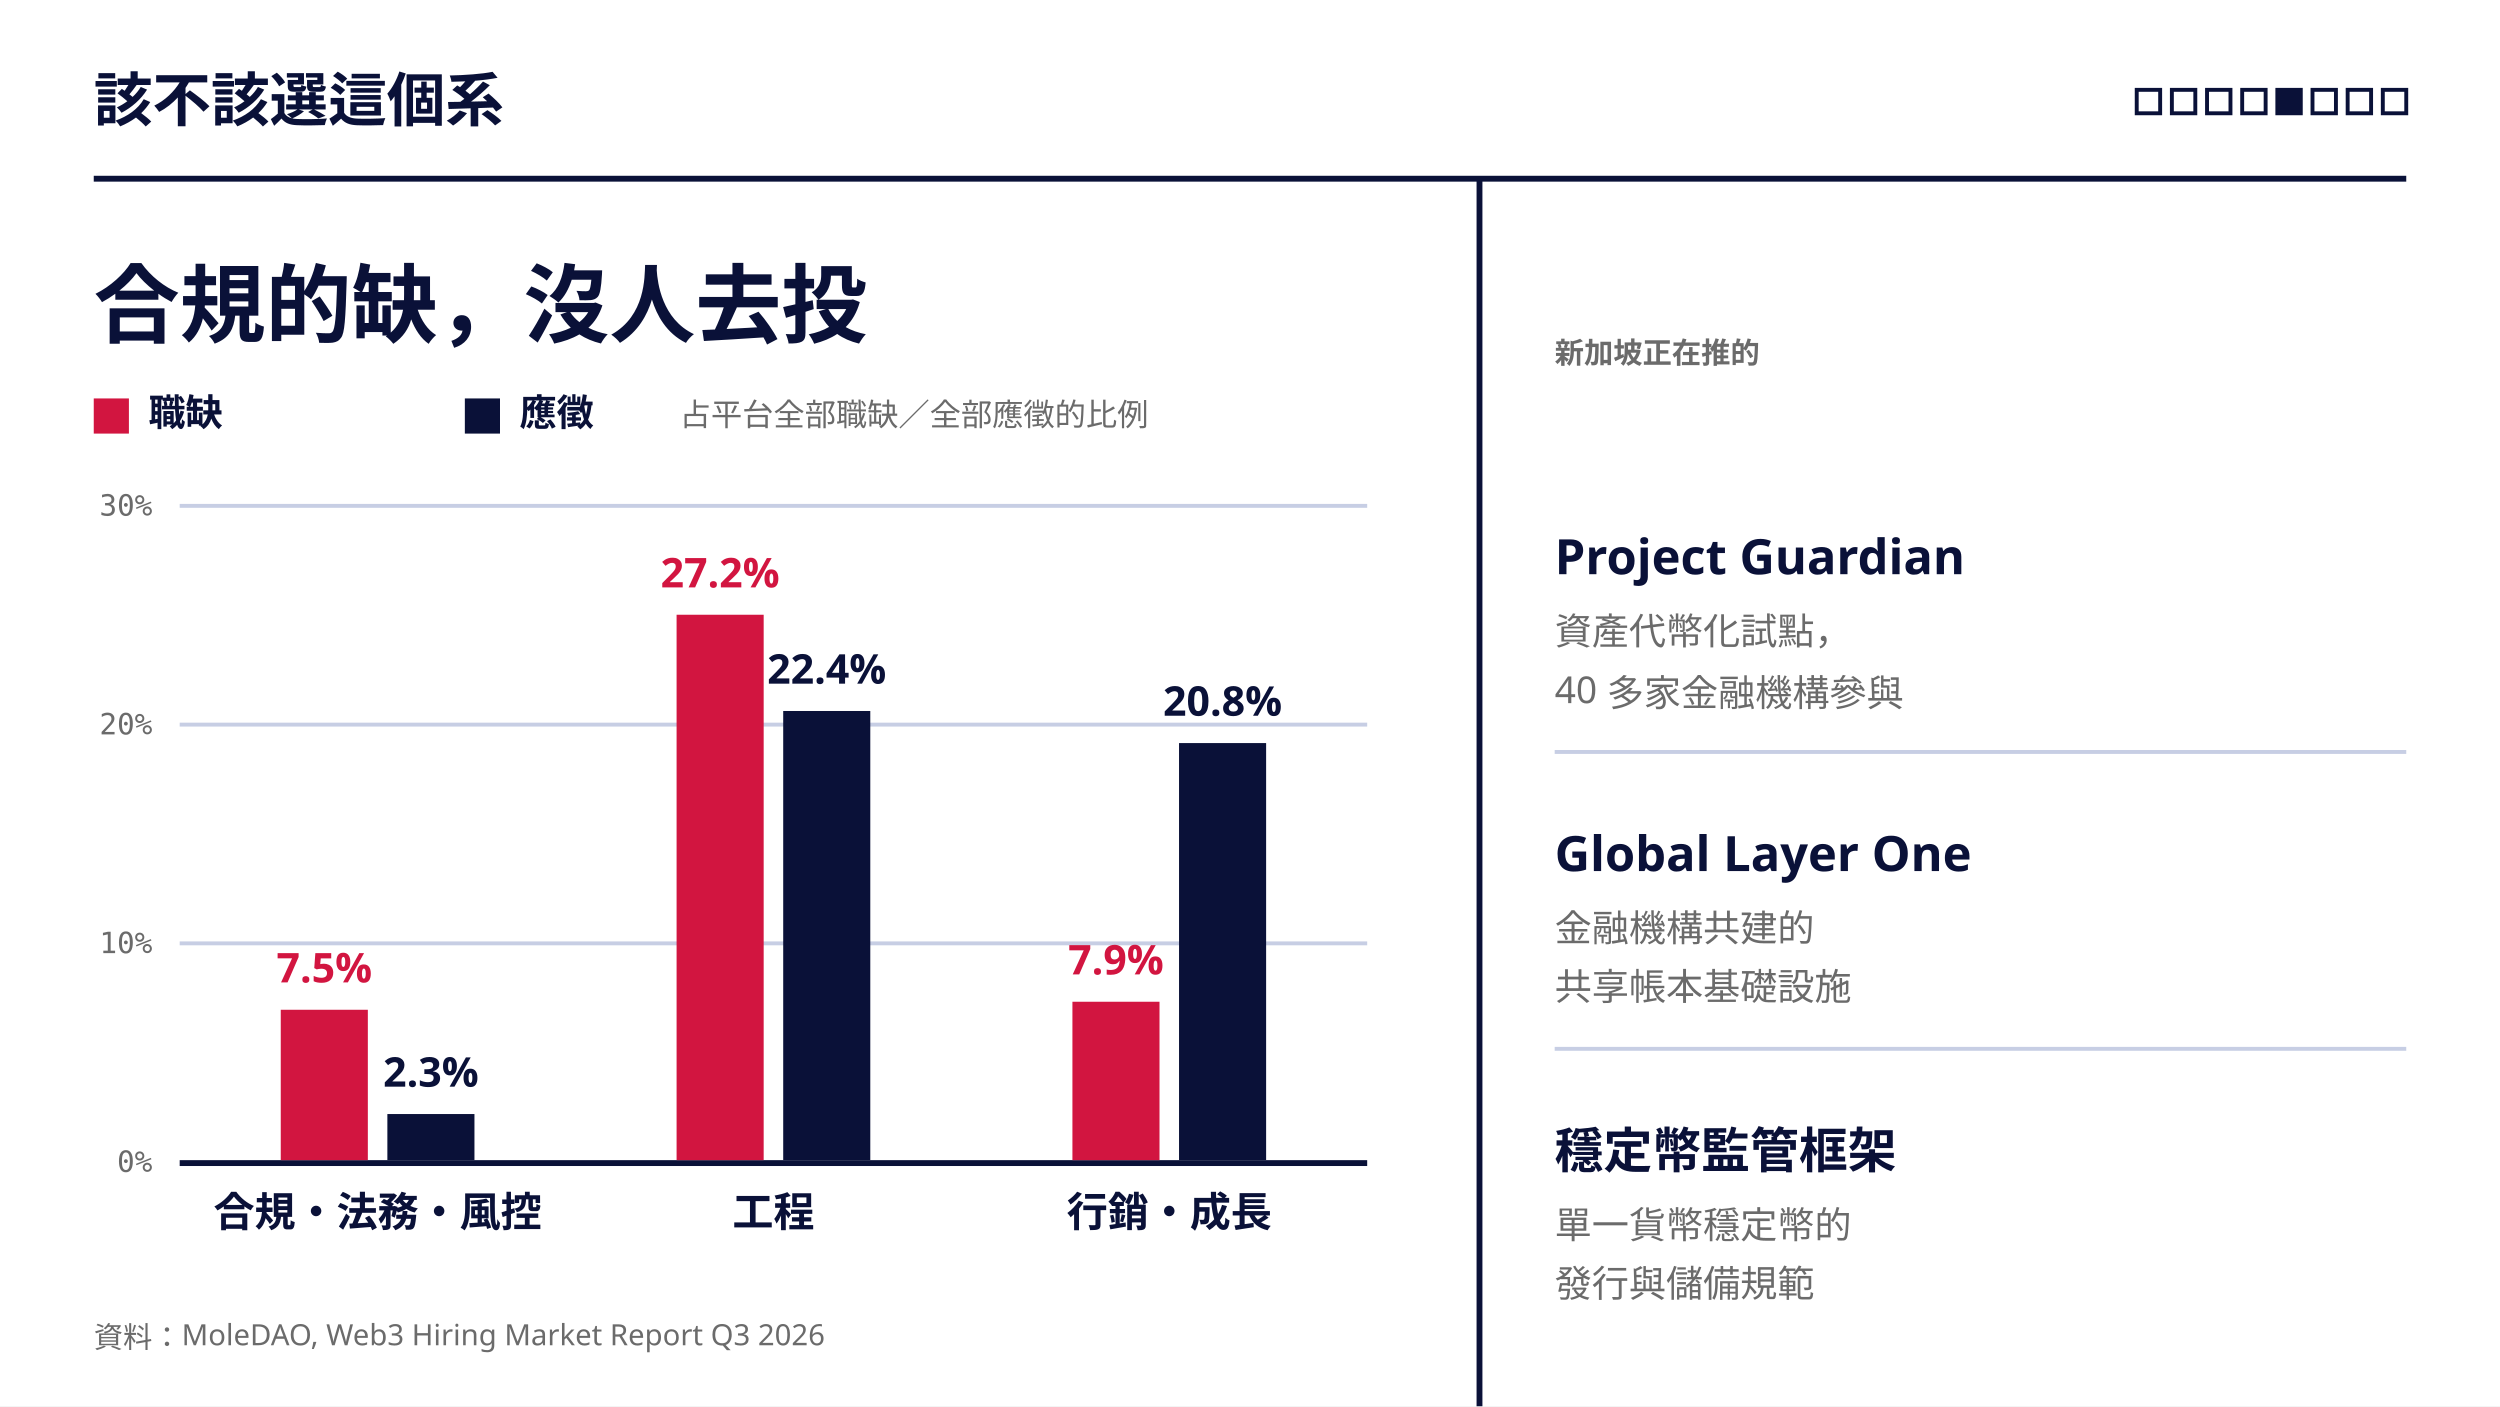
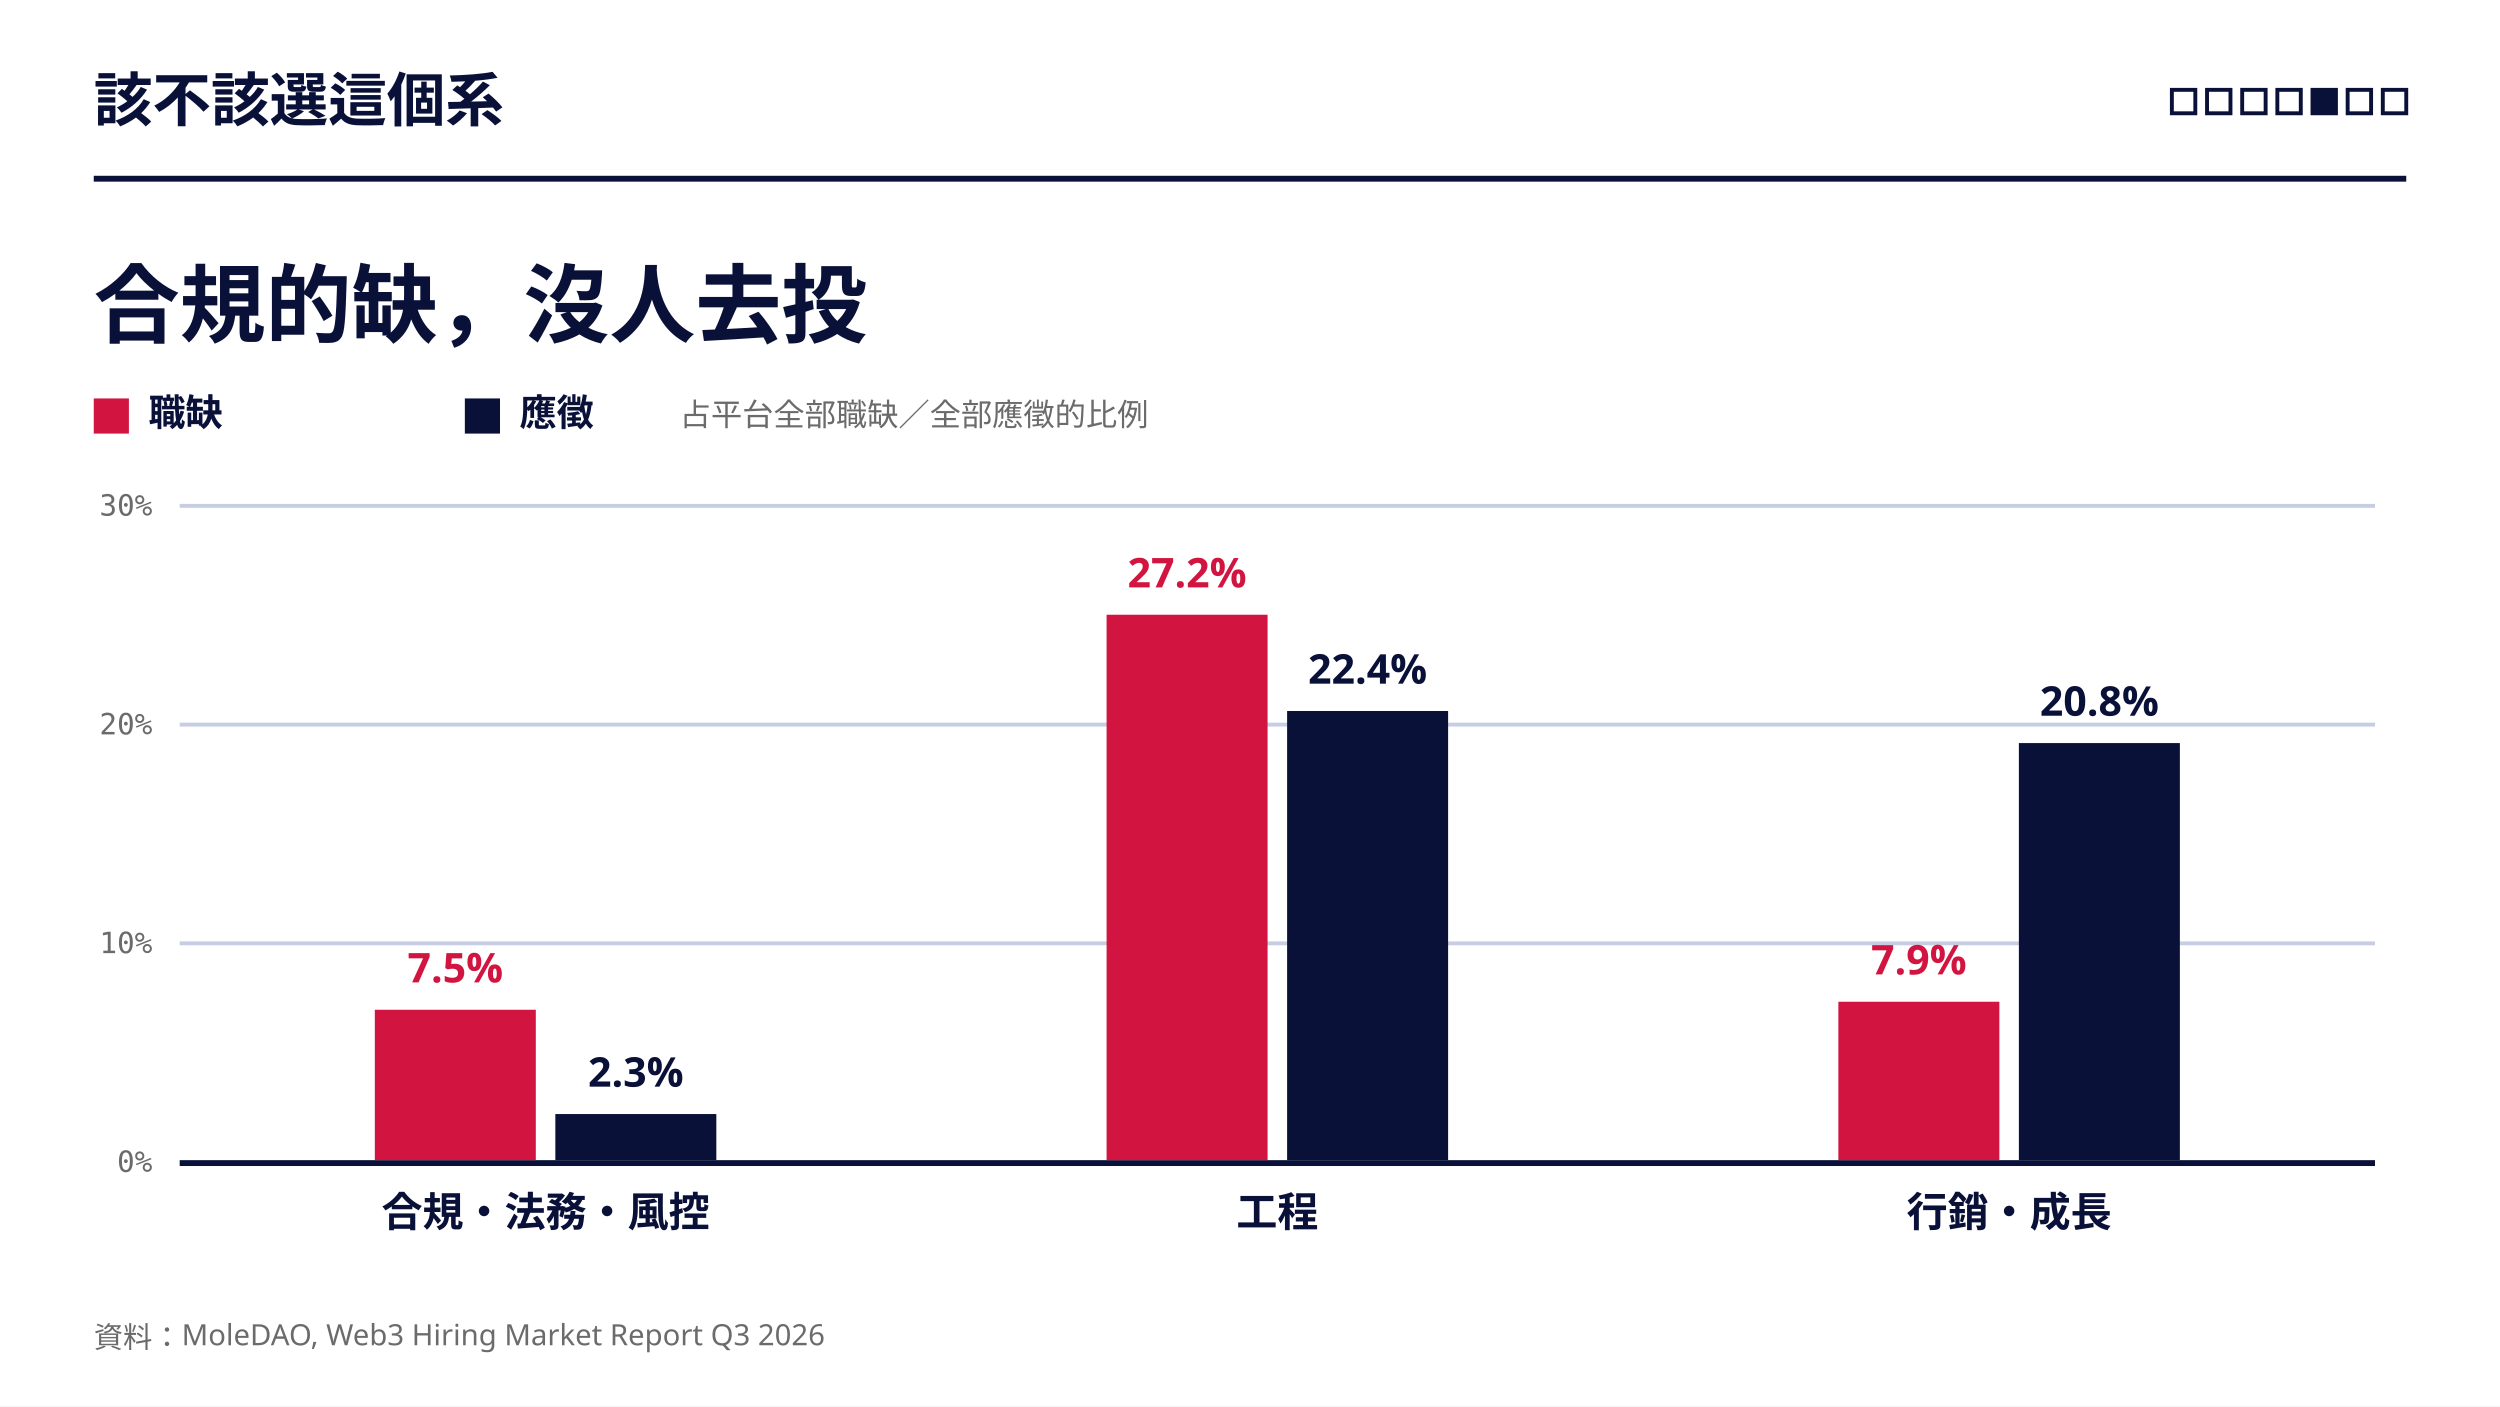
<svg xmlns="http://www.w3.org/2000/svg" viewBox="0 0 1280 720" lang="zh-Hant" data-pptx-page-role="content" font-family="Noto Sans TC">
  <rect id="bg" data-pptx-role="background" x="0" y="0" width="1280" height="720" fill="#FFFFFF" />
  <g id="header" data-pptx-bounds="0 0 1280 92">
    <text x="48" y="62" font-weight="900" font-size="30" fill="#0A1138">該不該選這個系</text>
-     <rect x="1094" y="46" width="12" height="12" fill="#FFFFFF" stroke="#0A1138" stroke-width="2" />
    <rect x="1112" y="46" width="12" height="12" fill="#FFFFFF" stroke="#0A1138" stroke-width="2" />
    <rect x="1130" y="46" width="12" height="12" fill="#FFFFFF" stroke="#0A1138" stroke-width="2" />
    <rect x="1148" y="46" width="12" height="12" fill="#FFFFFF" stroke="#0A1138" stroke-width="2" />
-     <rect x="1166" y="46" width="12" height="12" fill="#0A1138" stroke="#0A1138" stroke-width="2" />
-     <rect x="1184" y="46" width="12" height="12" fill="#FFFFFF" stroke="#0A1138" stroke-width="2" />
+     <rect x="1166" y="46" width="12" height="12" fill="#FFFFFF" stroke="#0A1138" stroke-width="2" />
+     <rect x="1184" y="46" width="12" height="12" fill="#0A1138" stroke="#0A1138" stroke-width="2" />
    <rect x="1202" y="46" width="12" height="12" fill="#FFFFFF" stroke="#0A1138" stroke-width="2" />
    <rect x="1220" y="46" width="12" height="12" fill="#FFFFFF" stroke="#0A1138" stroke-width="2" />
    <rect x="48" y="90" width="1184" height="3" fill="#0A1138" />
  </g>
  <g id="claim" data-pptx-bounds="48 106 700 86">
    <text x="48" y="172" font-weight="900" font-size="44" fill="#0A1138">合規的缺，沒人去投</text>
  </g>
  <g id="legend" data-pptx-bounds="48 194 660 44">
    <rect x="48" y="204" width="18" height="18" fill="#D21540" />
    <text x="76" y="218" font-weight="700" font-size="19" fill="#0A1138">職缺</text>
    <rect x="238" y="204" width="18" height="18" fill="#0A1138" />
    <text x="266" y="218" font-weight="700" font-size="19" fill="#0A1138">應徵</text>
    <text x="348" y="218" font-weight="400" font-size="16" fill="#6B6B6B">占平台全部職缺／全部應徵的比例</text>
  </g>
-   <g id="chart" data-pptx-bounds="48 242 668 412">
-     <rect x="92" y="594.0" width="608" height="3" fill="#0A1138" />
+   <g id="chart" data-pptx-bounds="48 242 1184 412">
+     <rect x="92" y="594.0" width="1124" height="3" fill="#0A1138" />
    <text x="78" y="600.0" font-family="Consolas, Noto Sans TC" font-weight="400" font-size="15" fill="#6B6B6B" text-anchor="end">0%</text>
-     <rect x="92" y="482.0" width="608" height="2" fill="#C7CEE4" />
+     <rect x="92" y="482.0" width="1124" height="2" fill="#C7CEE4" />
    <text x="78" y="488.0" font-family="Consolas, Noto Sans TC" font-weight="400" font-size="15" fill="#6B6B6B" text-anchor="end">10%</text>
-     <rect x="92" y="370.0" width="608" height="2" fill="#C7CEE4" />
+     <rect x="92" y="370.0" width="1124" height="2" fill="#C7CEE4" />
    <text x="78" y="376.0" font-family="Consolas, Noto Sans TC" font-weight="400" font-size="15" fill="#6B6B6B" text-anchor="end">20%</text>
-     <rect x="92" y="258.0" width="608" height="2" fill="#C7CEE4" />
+     <rect x="92" y="258.0" width="1124" height="2" fill="#C7CEE4" />
    <text x="78" y="264.0" font-family="Consolas, Noto Sans TC" font-weight="400" font-size="15" fill="#6B6B6B" text-anchor="end">30%</text>
-     <rect x="143.747" y="517.0" width="44.587" height="77.0" fill="#D21540" />
-     <text x="166.04" y="503.0" font-weight="900" font-size="21" fill="#D21540" text-anchor="middle">7.5%</text>
-     <rect x="198.333" y="570.387" width="44.587" height="23.613" fill="#0A1138" />
-     <text x="220.627" y="556.387" font-weight="900" font-size="21" fill="#0A1138" text-anchor="middle">2.3%</text>
-     <text x="193.333" y="628" font-weight="700" font-size="21" fill="#0A1138" text-anchor="middle">合規・法務・風控</text>
-     <rect x="346.413" y="314.747" width="44.587" height="279.253" fill="#D21540" />
-     <text x="368.707" y="300.747" font-weight="900" font-size="21" fill="#D21540" text-anchor="middle">27.2%</text>
-     <rect x="401.0" y="364.027" width="44.587" height="229.973" fill="#0A1138" />
-     <text x="423.293" y="350.027" font-weight="900" font-size="21" fill="#0A1138" text-anchor="middle">22.4%</text>
-     <text x="396.0" y="628" font-weight="700" font-size="21" fill="#0A1138" text-anchor="middle">工程</text>
-     <rect x="549.08" y="512.893" width="44.587" height="81.107" fill="#D21540" />
-     <text x="571.373" y="498.893" font-weight="900" font-size="21" fill="#D21540" text-anchor="middle">7.9%</text>
-     <rect x="603.667" y="380.453" width="44.587" height="213.547" fill="#0A1138" />
-     <text x="625.96" y="366.453" font-weight="900" font-size="21" fill="#0A1138" text-anchor="middle">20.8%</text>
-     <text x="598.667" y="628" font-weight="700" font-size="21" fill="#0A1138" text-anchor="middle">行銷・成長</text>
+     <rect x="191.907" y="517.0" width="82.427" height="77.0" fill="#D21540" />
+     <text x="233.12" y="503.0" font-weight="900" font-size="21" fill="#D21540" text-anchor="middle">7.5%</text>
+     <rect x="284.333" y="570.387" width="82.427" height="23.613" fill="#0A1138" />
+     <text x="325.547" y="556.387" font-weight="900" font-size="21" fill="#0A1138" text-anchor="middle">2.3%</text>
+     <text x="279.333" y="628" font-weight="700" font-size="21" fill="#0A1138" text-anchor="middle">合規・法務・風控</text>
+     <rect x="566.573" y="314.747" width="82.427" height="279.253" fill="#D21540" />
+     <text x="607.787" y="300.747" font-weight="900" font-size="21" fill="#D21540" text-anchor="middle">27.2%</text>
+     <rect x="659.0" y="364.027" width="82.427" height="229.973" fill="#0A1138" />
+     <text x="700.213" y="350.027" font-weight="900" font-size="21" fill="#0A1138" text-anchor="middle">22.4%</text>
+     <text x="654.0" y="628" font-weight="700" font-size="21" fill="#0A1138" text-anchor="middle">工程</text>
+     <rect x="941.24" y="512.893" width="82.427" height="81.107" fill="#D21540" />
+     <text x="982.453" y="498.893" font-weight="900" font-size="21" fill="#D21540" text-anchor="middle">7.9%</text>
+     <rect x="1033.667" y="380.453" width="82.427" height="213.547" fill="#0A1138" />
+     <text x="1074.88" y="366.453" font-weight="900" font-size="21" fill="#0A1138" text-anchor="middle">20.8%</text>
+     <text x="1028.667" y="628" font-weight="700" font-size="21" fill="#0A1138" text-anchor="middle">行銷・成長</text>
  </g>
  <g id="source" data-pptx-bounds="48 666 696 34">
    <text x="48" y="690" font-weight="400" font-size="15" fill="#6B6B6B">資料：MoleDAO, Web3 Hiring Market Report Q3 2026</text>
  </g>
-   <g id="divider" data-pptx-bounds="756 92 4 628">
-     <rect x="756" y="92" width="3" height="628" fill="#0A1138" />
-   </g>
-   <g id="policy" data-pptx-bounds="772 150 460 530">
-     <text x="796" y="186" font-weight="700" font-size="15" fill="#6B6B6B">新加坡正在推的</text>
-     <text x="796" y="294" font-weight="900" font-size="25" fill="#0A1138">Project Guardian</text>
-     <text x="796" y="330" font-weight="400" font-size="19" fill="#6B6B6B">資產代幣化試點，</text>
-     <text x="796" y="360" font-weight="400" font-size="19" fill="#6B6B6B">40 多家金融機構參與</text>
-     <rect x="796" y="384" width="436" height="2" fill="#C7CEE4" />
-     <text x="796" y="446" font-weight="900" font-size="25" fill="#0A1138">Global Layer One</text>
-     <text x="796" y="482" font-weight="400" font-size="19" fill="#6B6B6B">金融機構共建的</text>
-     <text x="796" y="512" font-weight="400" font-size="19" fill="#6B6B6B">共享帳本基礎設施</text>
-     <rect x="796" y="536" width="436" height="2" fill="#C7CEE4" />
-     <text x="796" y="598" font-weight="900" font-size="25" fill="#0A1138">穩定幣監管框架</text>
-     <text x="796" y="634" font-weight="400" font-size="19" fill="#6B6B6B">單一貨幣穩定幣的</text>
-     <text x="796" y="664" font-weight="400" font-size="19" fill="#6B6B6B">發行與儲備規範</text>
-   </g>
</svg>
